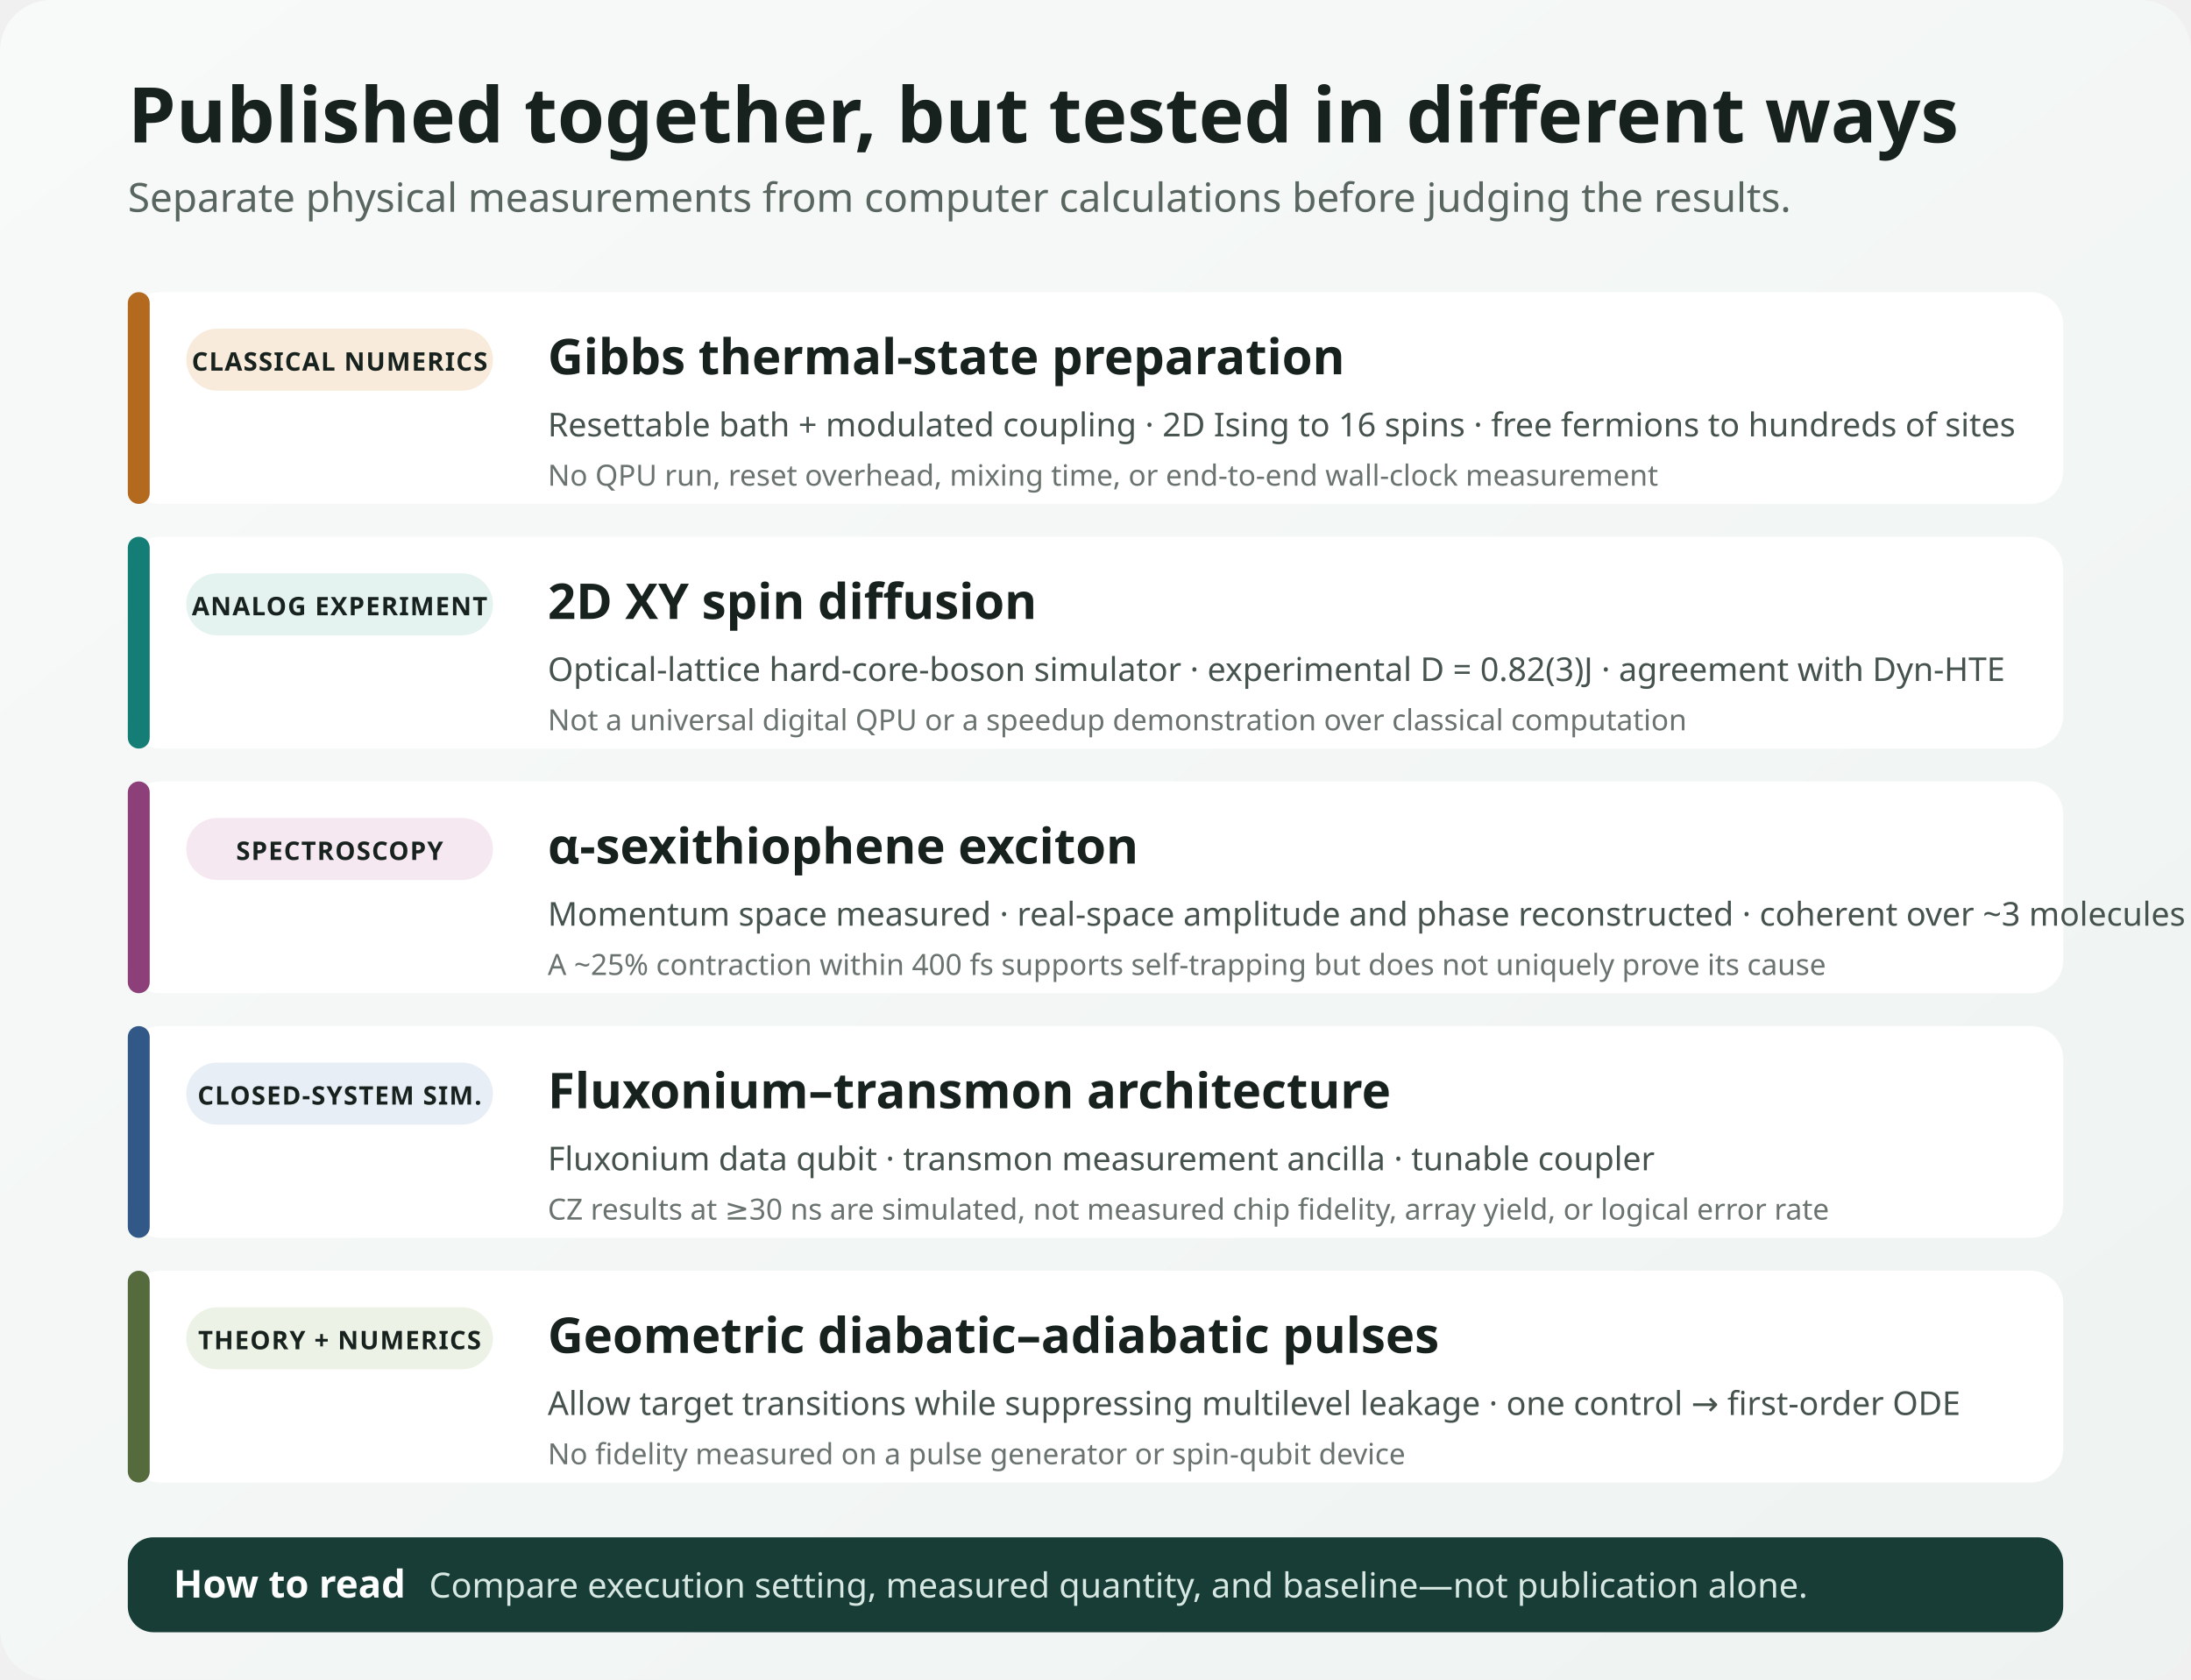
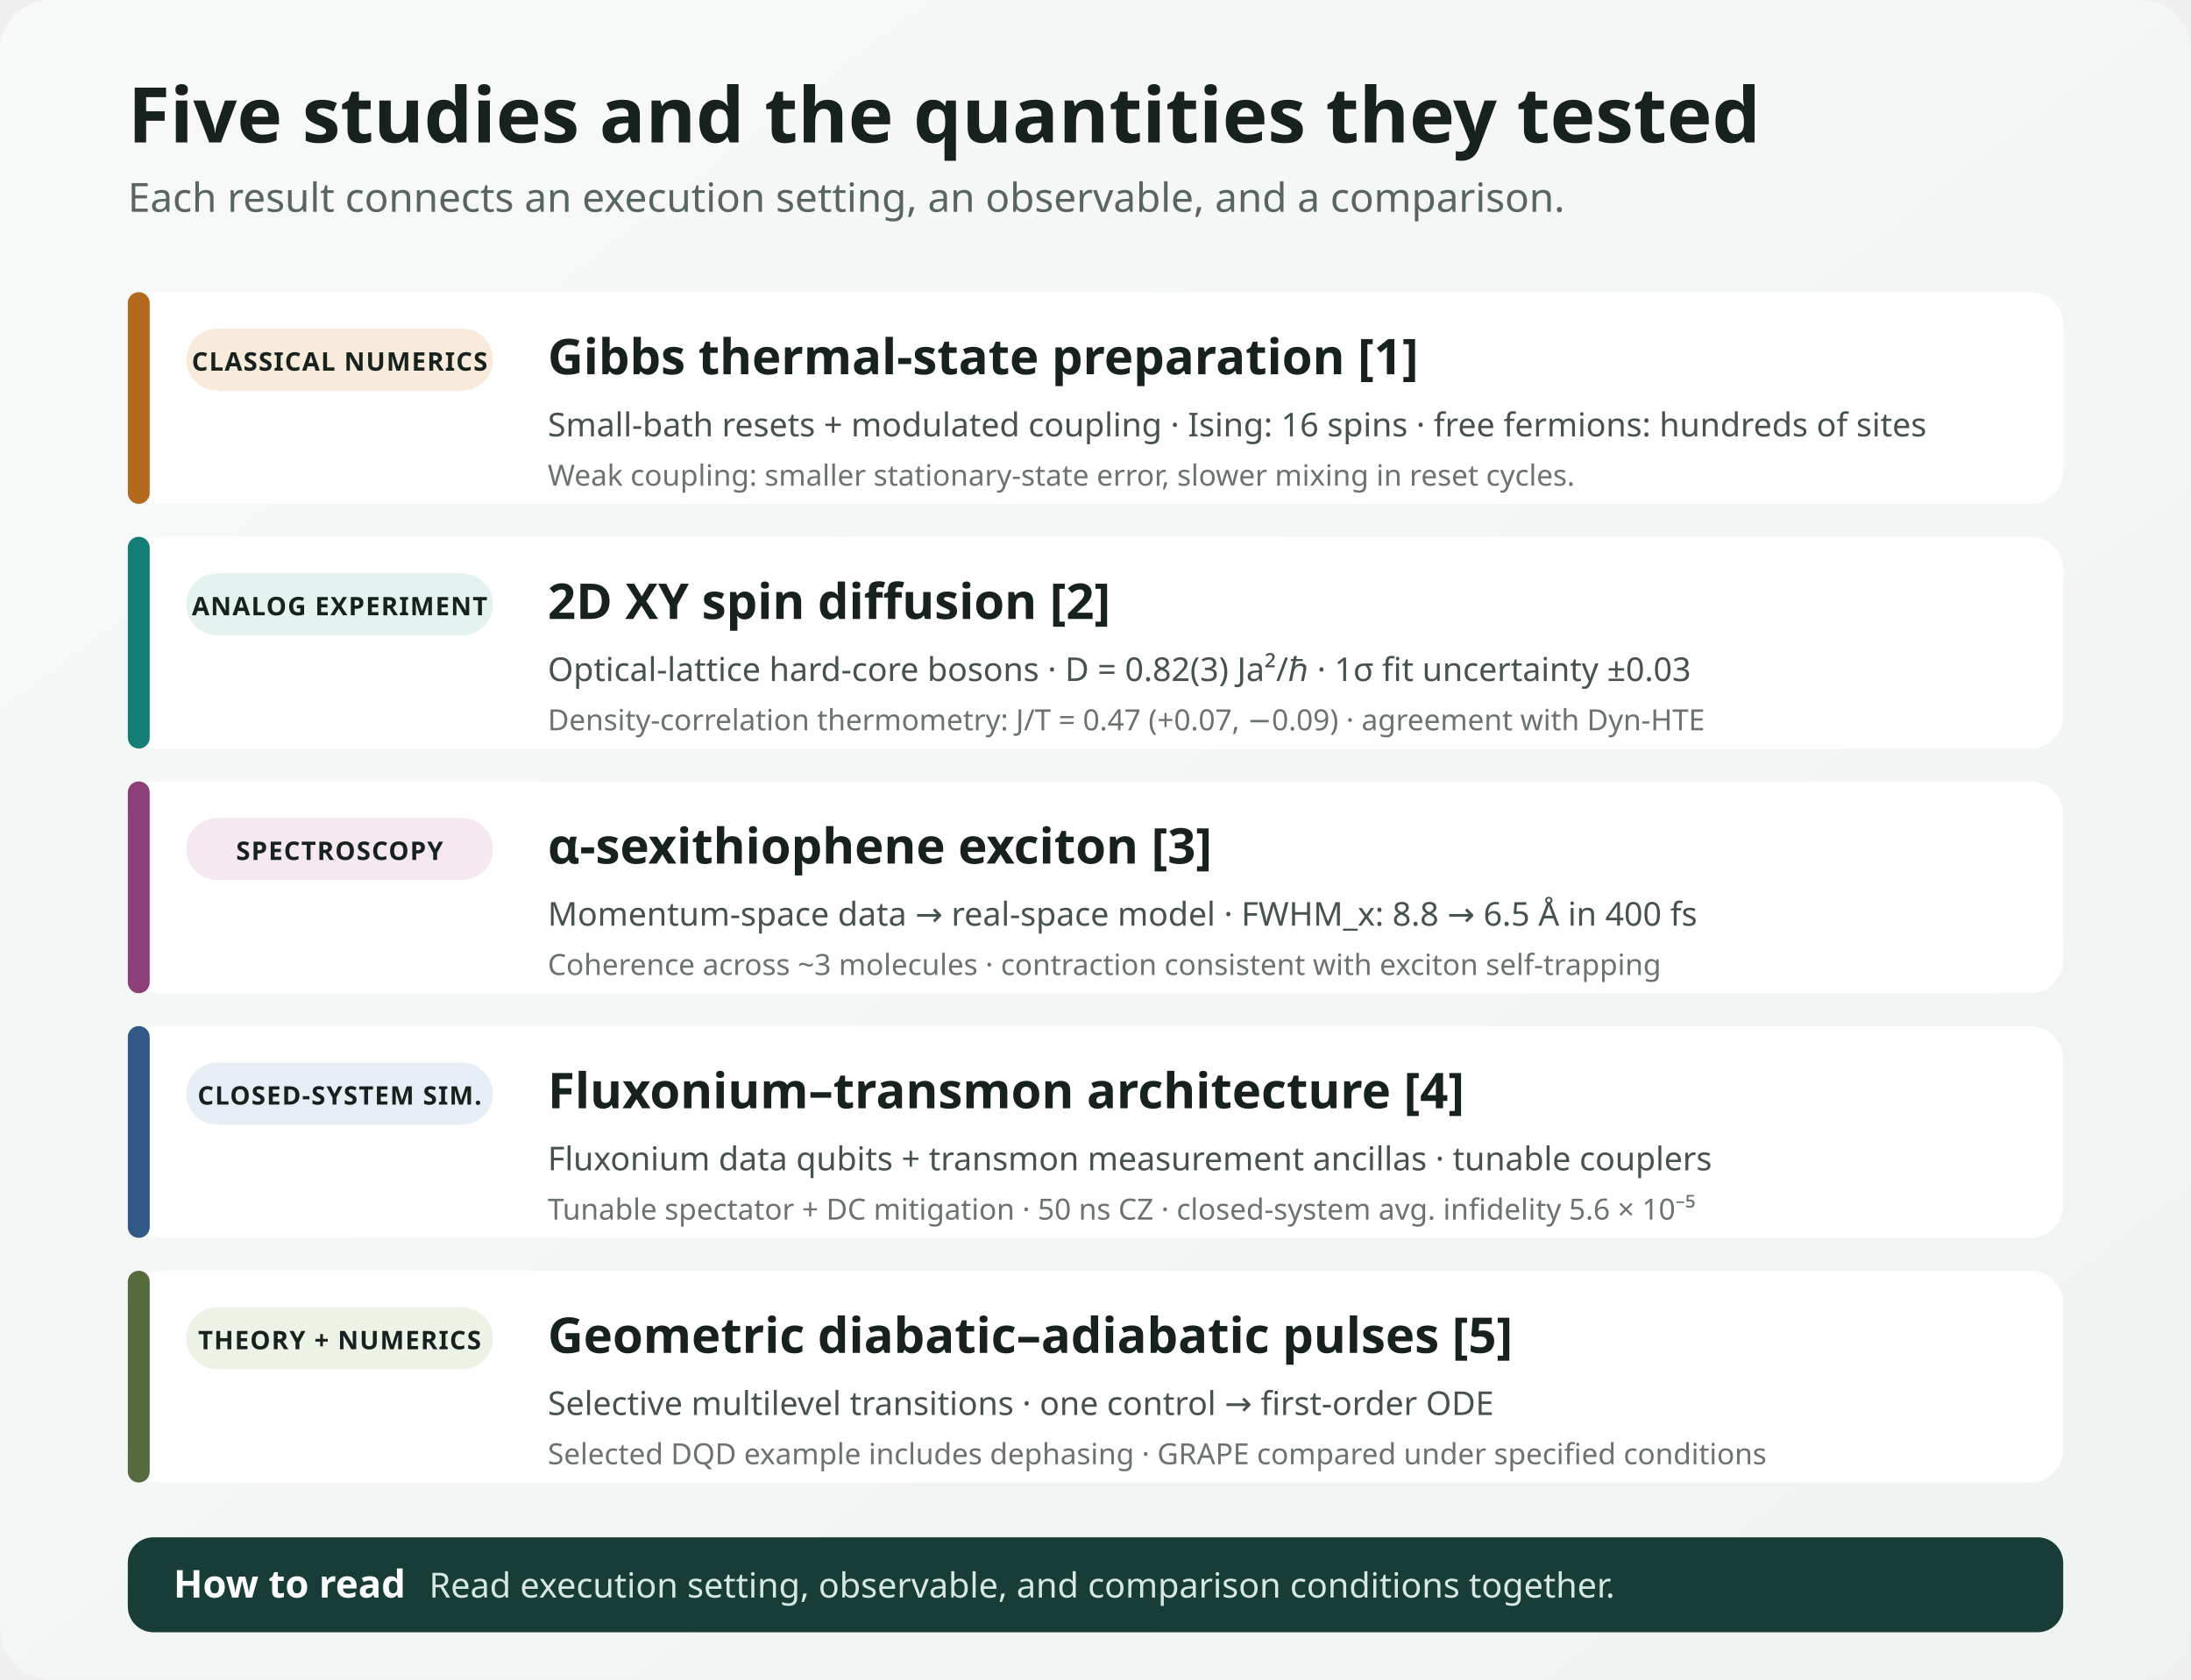
<svg xmlns="http://www.w3.org/2000/svg" width="1200" height="920" viewBox="0 0 1200 920" role="img" aria-labelledby="title desc">
  <defs>
    <linearGradient id="bg" x1="0" y1="0" x2="1" y2="1">
      <stop offset="0" stop-color="#f8faf9" />
      <stop offset="1" stop-color="#eef3f1" />
    </linearGradient>
    <style>
      text { font-family: "Noto Sans KR", "Apple SD Gothic Neo", "Malgun Gothic", sans-serif; fill: #17211d; }
      .title { font-size: 42px; font-weight: 700; }
      .subtitle { font-size: 22px; fill: #59665f; }
      .type { font-size: 14px; font-weight: 700; letter-spacing: 0.6px; }
      .name { font-size: 27px; font-weight: 700; }
      .body { font-size: 18px; fill: #46534d; }
      .boundary { font-size: 16px; fill: #6a736e; }
      .footer-title { font-size: 21px; font-weight: 700; fill: #ffffff; }
      .footer-body { font-size: 19px; fill: #d7e7e2; }
    </style>
  </defs>
  <rect width="1200" height="920" rx="28" fill="url(#bg)" />
-   <text x="70" y="78" class="title">Published together, but tested in different ways</text>
-   <text x="70" y="116" class="subtitle">Separate physical measurements from computer calculations before judging the results.</text>
+   <text x="70" y="78" class="title">Five studies and the quantities they tested</text>
+   <text x="70" y="116" class="subtitle">Each result connects an execution setting, an observable, and a comparison.</text>
  <g>
    <rect x="70" y="160" width="1060" height="116" rx="18" fill="#ffffff" />
    <rect x="70" y="160" width="12" height="116" rx="6" fill="#b36a1e" />
    <rect x="102" y="180" width="168" height="34" rx="17" fill="#f8ebdc" />
    <text x="186" y="203" text-anchor="middle" class="type" fill="#8f4e12">CLASSICAL NUMERICS</text>
-     <text x="300" y="205" class="name">Gibbs thermal-state preparation</text>
-     <text x="300" y="239" class="body">Resettable bath + modulated coupling · 2D Ising to 16 spins · free fermions to hundreds of sites</text>
-     <text x="300" y="266" class="boundary">No QPU run, reset overhead, mixing time, or end-to-end wall-clock measurement</text>
+     <text x="300" y="205" class="name">Gibbs thermal-state preparation [1]</text>
+     <text x="300" y="239" class="body">Small-bath resets + modulated coupling · Ising: 16 spins · free fermions: hundreds of sites</text>
+     <text x="300" y="266" class="boundary">Weak coupling: smaller stationary-state error, slower mixing in reset cycles.</text>
    <rect x="70" y="294" width="1060" height="116" rx="18" fill="#ffffff" />
    <rect x="70" y="294" width="12" height="116" rx="6" fill="#147d75" />
    <rect x="102" y="314" width="168" height="34" rx="17" fill="#e4f3ef" />
    <text x="186" y="337" text-anchor="middle" class="type" fill="#0d665f">ANALOG EXPERIMENT</text>
-     <text x="300" y="339" class="name">2D XY spin diffusion</text>
-     <text x="300" y="373" class="body">Optical-lattice hard-core-boson simulator · experimental D = 0.82(3)J · agreement with Dyn-HTE</text>
-     <text x="300" y="400" class="boundary">Not a universal digital QPU or a speedup demonstration over classical computation</text>
+     <text x="300" y="339" class="name">2D XY spin diffusion [2]</text>
+     <text x="300" y="373" class="body">Optical-lattice hard-core bosons · D = 0.82(3) Ja²/ℏ · 1σ fit uncertainty ±0.03</text>
+     <text x="300" y="400" class="boundary">Density-correlation thermometry: J/T = 0.47 (+0.07, −0.09) · agreement with Dyn-HTE</text>
    <rect x="70" y="428" width="1060" height="116" rx="18" fill="#ffffff" />
    <rect x="70" y="428" width="12" height="116" rx="6" fill="#8c3f79" />
    <rect x="102" y="448" width="168" height="34" rx="17" fill="#f5e8f1" />
    <text x="186" y="471" text-anchor="middle" class="type" fill="#733164">SPECTROSCOPY</text>
-     <text x="300" y="473" class="name">α-sexithiophene exciton</text>
-     <text x="300" y="507" class="body">Momentum space measured · real-space amplitude and phase reconstructed · coherent over ~3 molecules</text>
-     <text x="300" y="534" class="boundary">A ~25% contraction within 400 fs supports self-trapping but does not uniquely prove its cause</text>
+     <text x="300" y="473" class="name">α-sexithiophene exciton [3]</text>
+     <text x="300" y="507" class="body">Momentum-space data → real-space model · FWHM_x: 8.8 → 6.5 Å in 400 fs</text>
+     <text x="300" y="534" class="boundary">Coherence across ~3 molecules · contraction consistent with exciton self-trapping</text>
    <rect x="70" y="562" width="1060" height="116" rx="18" fill="#ffffff" />
    <rect x="70" y="562" width="12" height="116" rx="6" fill="#315887" />
    <rect x="102" y="582" width="168" height="34" rx="17" fill="#e8eef6" />
    <text x="186" y="605" text-anchor="middle" class="type" fill="#274b77">CLOSED-SYSTEM SIM.</text>
-     <text x="300" y="607" class="name">Fluxonium–transmon architecture</text>
-     <text x="300" y="641" class="body">Fluxonium data qubit · transmon measurement ancilla · tunable coupler</text>
-     <text x="300" y="668" class="boundary">CZ results at ≥30 ns are simulated, not measured chip fidelity, array yield, or logical error rate</text>
+     <text x="300" y="607" class="name">Fluxonium–transmon architecture [4]</text>
+     <text x="300" y="641" class="body">Fluxonium data qubits + transmon measurement ancillas · tunable couplers</text>
+     <text x="300" y="668" class="boundary">Tunable spectator + DC mitigation · 50 ns CZ · closed-system avg. infidelity 5.6 × 10⁻⁵</text>
    <rect x="70" y="696" width="1060" height="116" rx="18" fill="#ffffff" />
    <rect x="70" y="696" width="12" height="116" rx="6" fill="#556b3e" />
    <rect x="102" y="716" width="168" height="34" rx="17" fill="#edf2e6" />
    <text x="186" y="739" text-anchor="middle" class="type" fill="#455c31">THEORY + NUMERICS</text>
-     <text x="300" y="741" class="name">Geometric diabatic–adiabatic pulses</text>
-     <text x="300" y="775" class="body">Allow target transitions while suppressing multilevel leakage · one control → first-order ODE</text>
-     <text x="300" y="802" class="boundary">No fidelity measured on a pulse generator or spin-qubit device</text>
+     <text x="300" y="741" class="name">Geometric diabatic–adiabatic pulses [5]</text>
+     <text x="300" y="775" class="body">Selective multilevel transitions · one control → first-order ODE</text>
+     <text x="300" y="802" class="boundary">Selected DQD example includes dephasing · GRAPE compared under specified conditions</text>
  </g>
  <rect x="70" y="842" width="1060" height="52" rx="14" fill="#173d36" />
  <text x="95" y="875" class="footer-title">How to read</text>
-   <text x="235" y="875" class="footer-body">Compare execution setting, measured quantity, and baseline—not publication alone.</text>
+   <text x="235" y="875" class="footer-body">Read execution setting, observable, and comparison conditions together.</text>
</svg>
